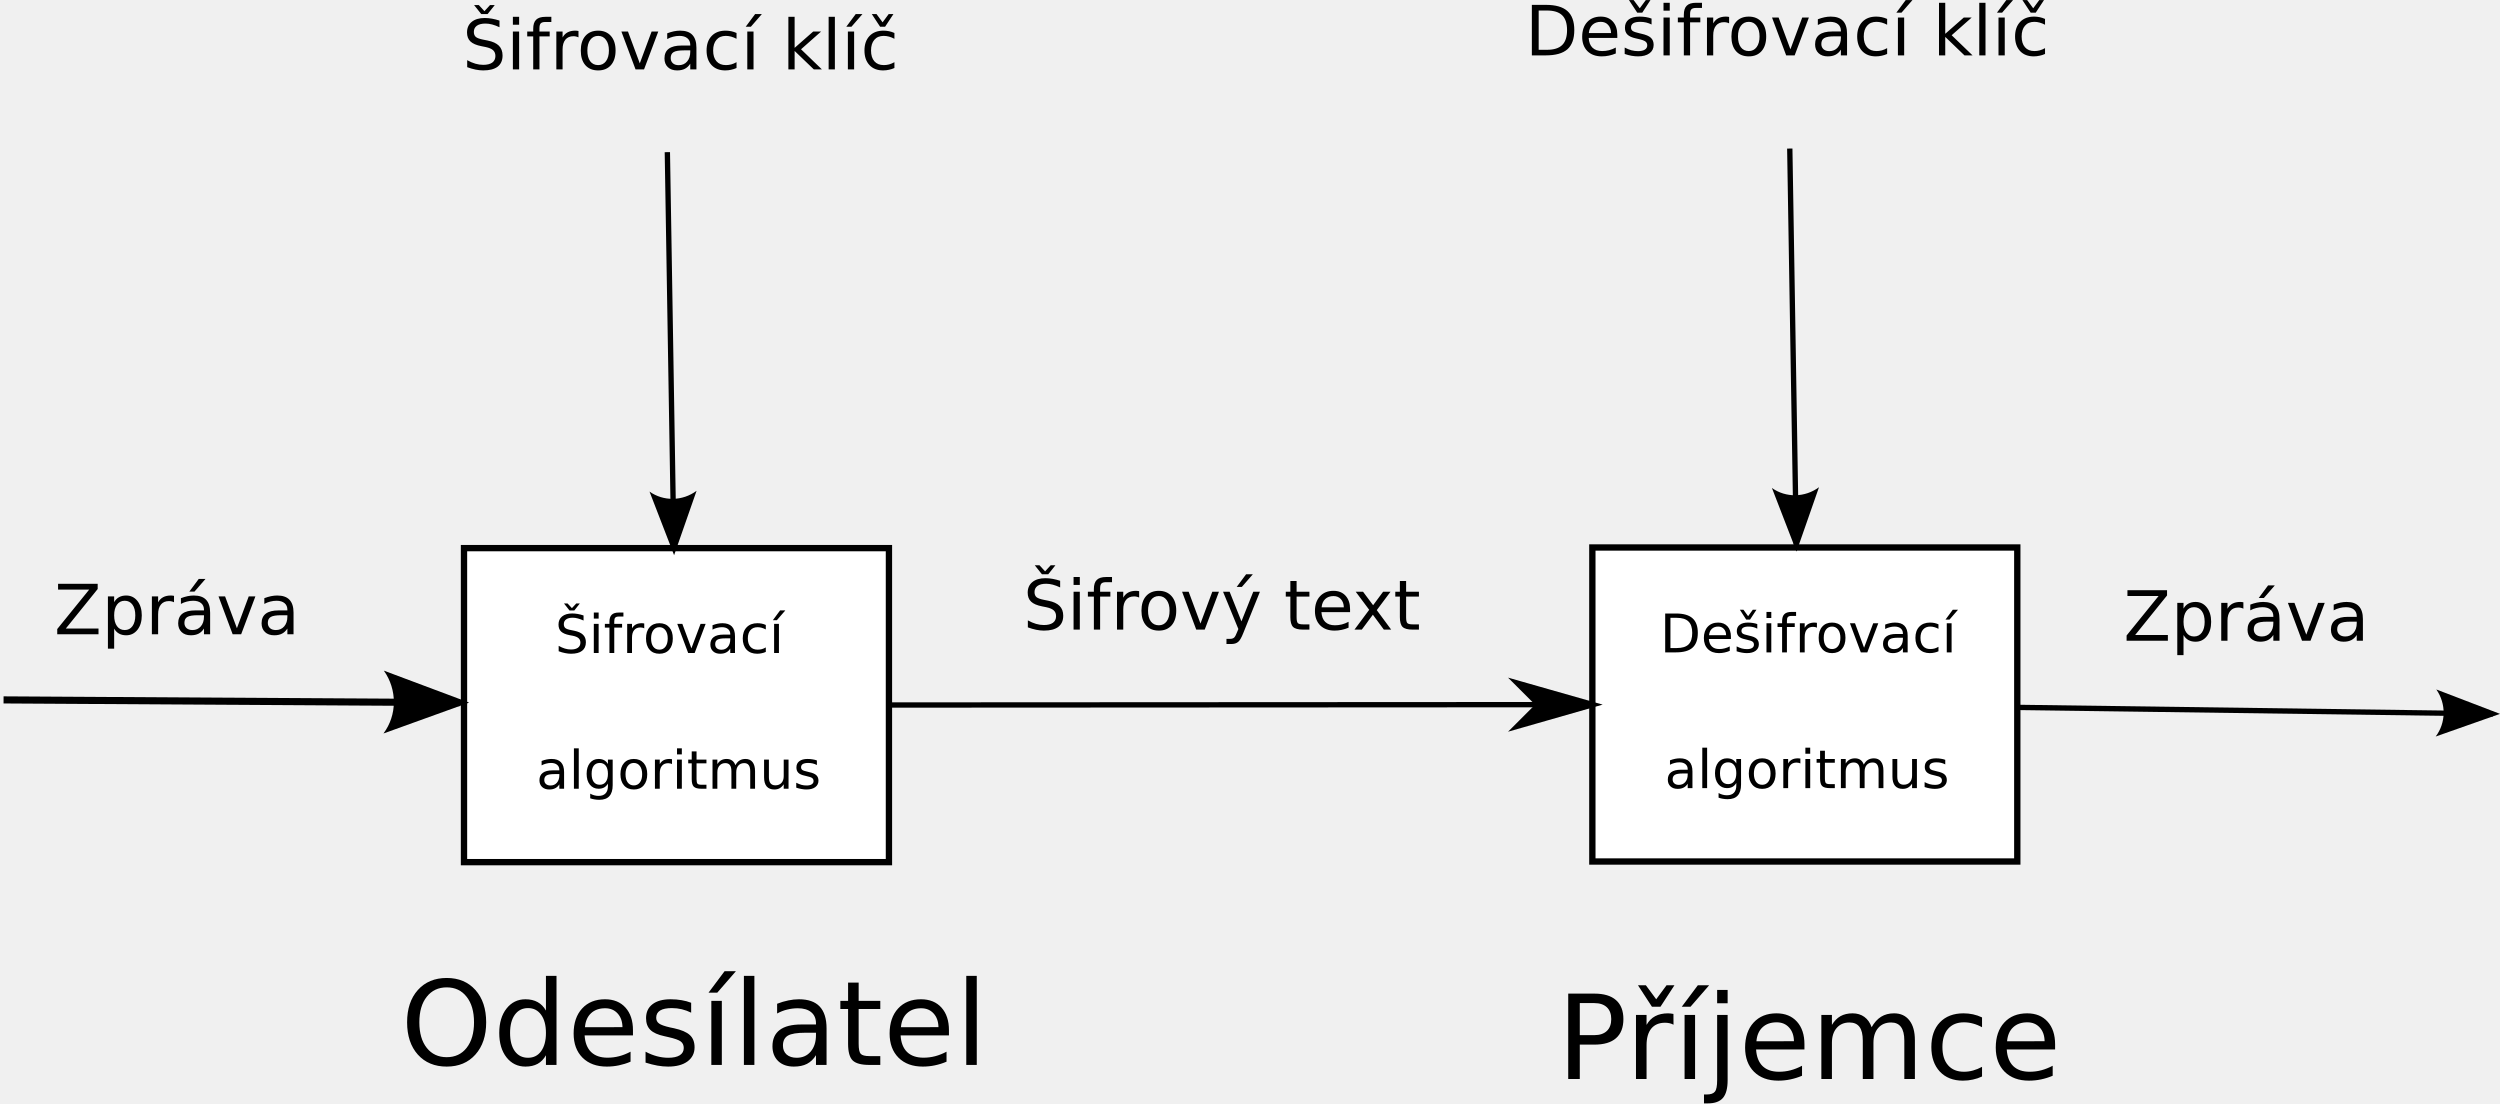
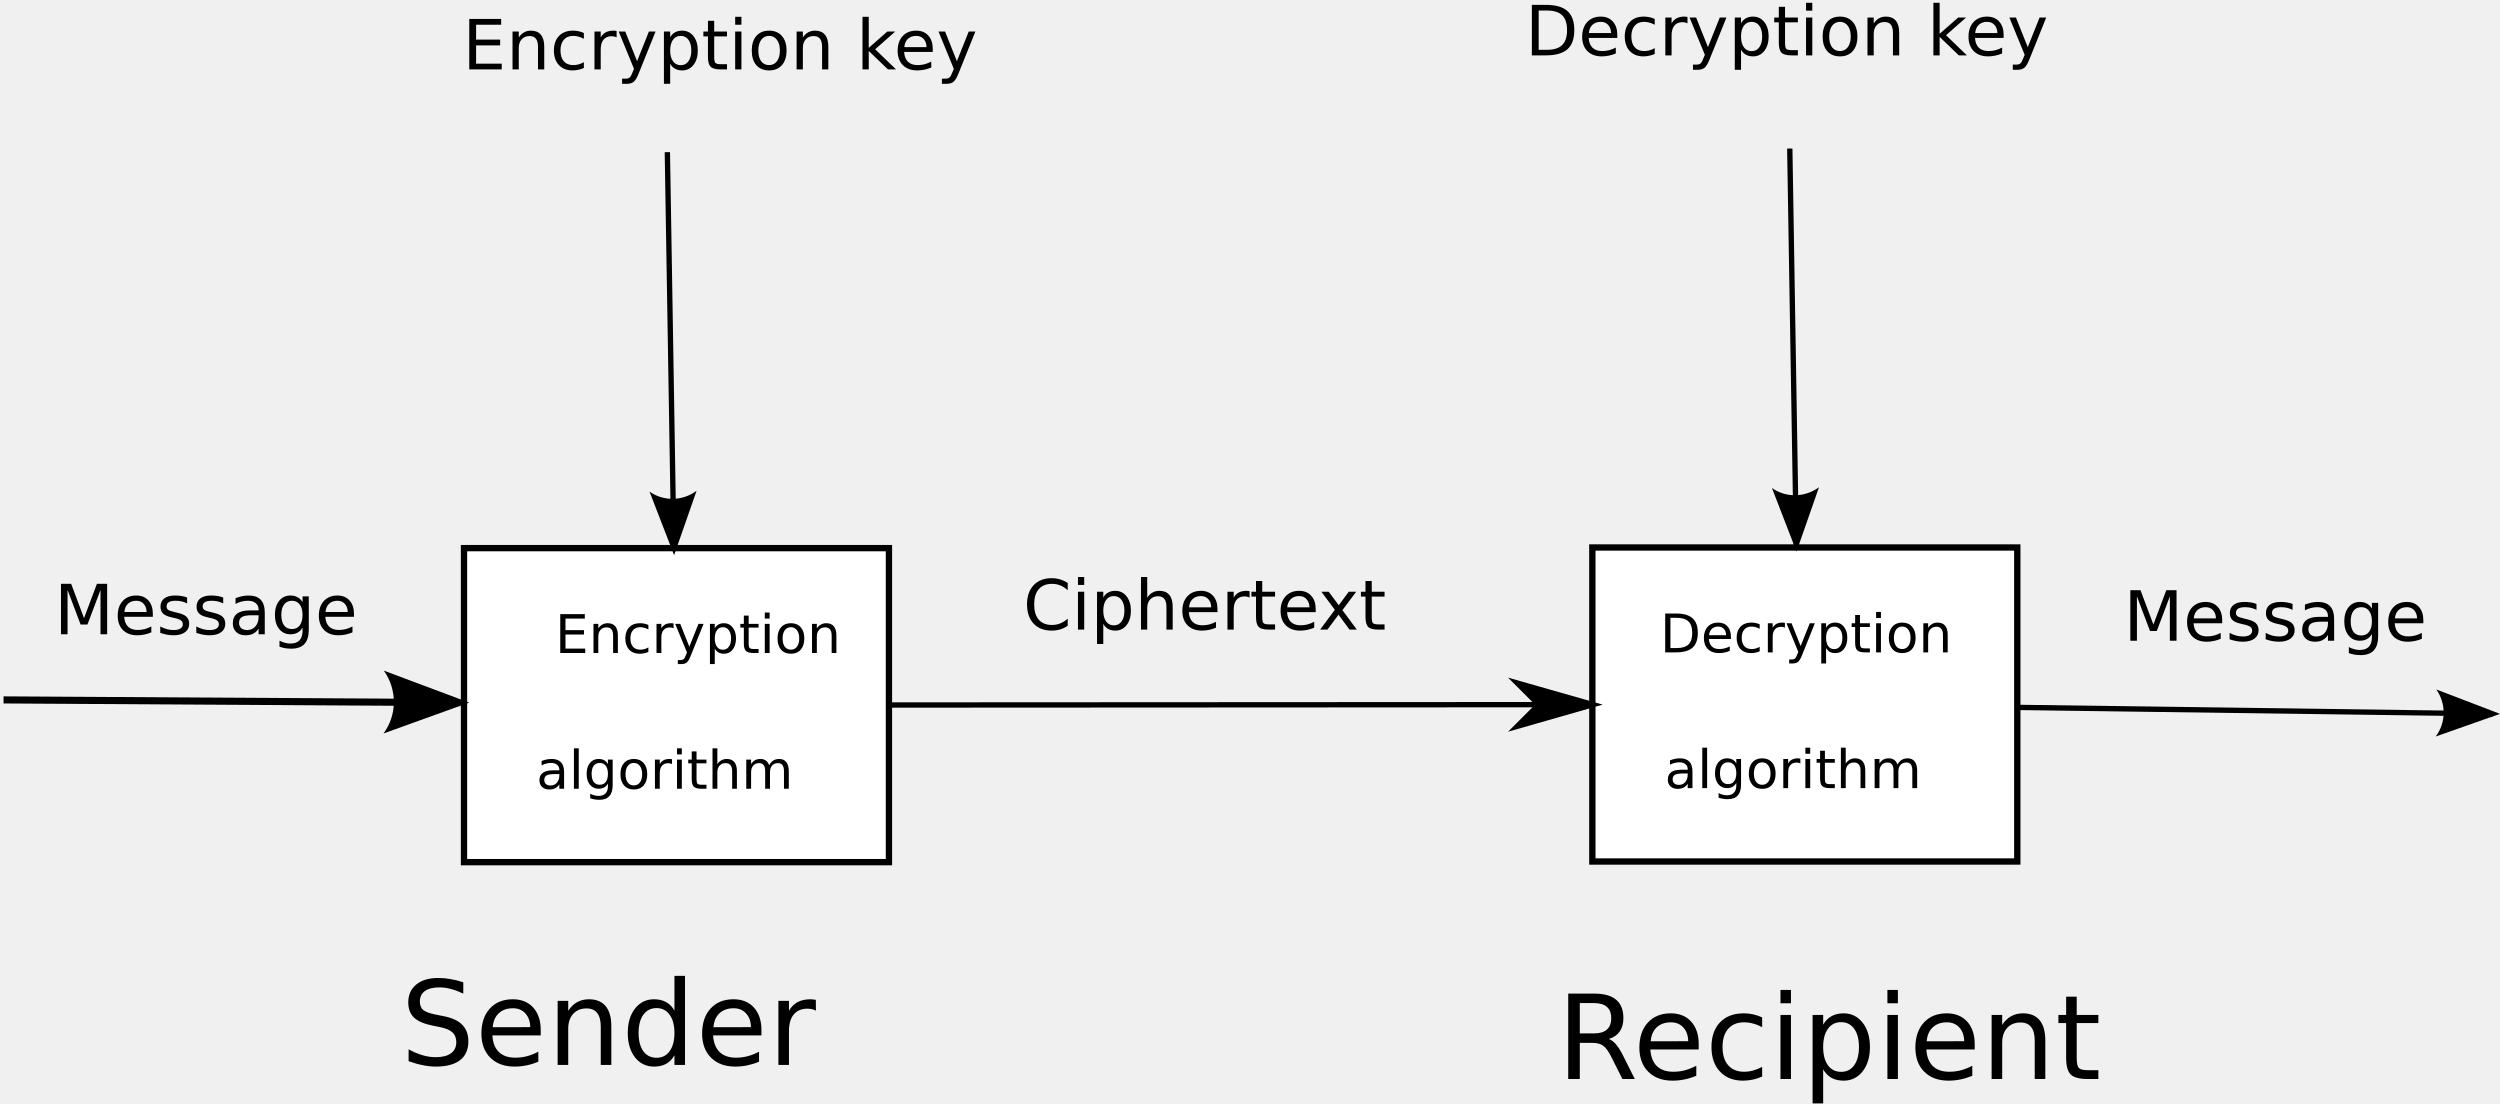
<svg xmlns="http://www.w3.org/2000/svg" width="469.394" height="207.162" id="svg2" version="1.1">
  <defs id="defs4">
    <marker orient="auto" refY="0" refX="0" id="Arrow2Lstart" style="overflow:visible">
      <path id="path3845" style="font-size:12px;fill-rule:evenodd;stroke-width:0.625;stroke-linejoin:round" d="M 8.719,4.034 -2.207,0.016 8.719,-4.002 c -1.745,2.372 -1.735,5.617 -6e-7,8.035 z" transform="matrix(1.1,0,0,1.1,1.1,0)" />
    </marker>
    <marker orient="auto" refY="0" refX="0" id="TriangleOutL" style="overflow:visible">
      <path id="path3970" d="m 5.77,0 -8.65,5 0,-10 8.65,5 z" style="fill-rule:evenodd;stroke:#000000;stroke-width:1pt;marker-start:none" transform="scale(0.8,0.8)" />
    </marker>
    <marker orient="auto" refY="0" refX="0" id="Arrow2Lend" style="overflow:visible">
      <path id="path3848" style="font-size:12px;fill-rule:evenodd;stroke-width:0.625;stroke-linejoin:round" d="M 8.719,4.034 -2.207,0.016 8.719,-4.002 c -1.745,2.372 -1.735,5.617 -6e-7,8.035 z" transform="matrix(-1.1,0,0,-1.1,-1.1,0)" />
    </marker>
    <marker orient="auto" refY="0" refX="0" id="Arrow1Lend" style="overflow:visible">
      <path id="path3830" d="M 0,0 5,-5 -12.5,0 5,5 0,0 z" style="fill-rule:evenodd;stroke:#000000;stroke-width:1pt;marker-start:none" transform="matrix(-0.8,0,0,-0.8,-10,0)" />
    </marker>
    <marker orient="auto" refY="0" refX="0" id="Arrow2Lstart-7" style="overflow:visible">
      <path id="path3845-9" style="font-size:12px;fill-rule:evenodd;stroke-width:0.625;stroke-linejoin:round" d="M 8.719,4.034 -2.207,0.016 8.719,-4.002 c -1.745,2.372 -1.735,5.617 -6e-7,8.035 z" transform="matrix(1.1,0,0,1.1,1.1,0)" />
    </marker>
  </defs>
  <g id="layer1" transform="translate(-17.07765,-51.75088)">
    <rect style="fill:#ffffff;stroke:#000000;stroke-width:1.188" id="rect2816" width="79.786" height="58.96" x="104.197" y="154.665" />
    <text xml:space="preserve" style="font-size:10px;font-style:normal;font-weight:normal;fill:#000000;fill-opacity:1;stroke:none;font-family:Bitstream Vera Sans" x="121.286" y="174.358" id="text2820">
-       <tspan id="tspan2822" x="121.286" y="174.358">Šifrovací</tspan>
+       <tspan id="tspan2822" x="121.286" y="174.358">Encryption</tspan>
    </text>
    <text xml:space="preserve" style="font-size:22px;font-style:normal;font-weight:normal;fill:#000000;fill-opacity:1;stroke:none;font-family:Bitstream Vera Sans" x="108.103" y="144.476" id="text2824">
      <tspan id="tspan2826" x="108.103" y="144.476" />
    </text>
    <text xml:space="preserve" style="font-size:10px;font-style:normal;font-weight:normal;fill:#000000;fill-opacity:1;stroke:none;font-family:Bitstream Vera Sans" x="117.77" y="199.846" id="text2828">
-       <tspan id="tspan2830" x="117.77" y="199.846">algoritmus</tspan>
+       <tspan id="tspan2830" x="117.77" y="199.846">algorithm</tspan>
    </text>
    <rect style="fill:#ffffff;stroke:#000000;stroke-width:1.188" id="rect2816-8" width="79.786" height="58.96" x="316.054" y="154.546" />
    <text xml:space="preserve" style="font-size:10px;font-style:normal;font-weight:normal;fill:#000000;fill-opacity:1;stroke:none;font-family:Bitstream Vera Sans" x="328.748" y="174.239" id="text2820-6">
-       <tspan id="tspan2822-0" x="328.748" y="174.239">Dešifrovací</tspan>
+       <tspan id="tspan2822-0" x="328.748" y="174.239">Decryption</tspan>
    </text>
    <text xml:space="preserve" style="font-size:10px;font-style:normal;font-weight:normal;fill:#000000;fill-opacity:1;stroke:none;font-family:Bitstream Vera Sans" x="329.627" y="199.726" id="text2828-4">
-       <tspan id="tspan2830-6" x="329.627" y="199.726">algoritmus</tspan>
+       <tspan id="tspan2830-6" x="329.627" y="199.726">algorithm</tspan>
    </text>
    <path style="fill:none;stroke:#000000;stroke-width:1px;stroke-linecap:butt;stroke-linejoin:miter;stroke-opacity:1;marker-end:url(#Arrow1Lend)" d="m 183.984,184.123 132.07,-0.074" id="path5196" />
    <path style="fill:none;stroke:#000000;stroke-width:1px;stroke-linecap:butt;stroke-linejoin:miter;stroke-opacity:1;marker-end:url(#Arrow2Lend)" d="m 395.841,184.569 89.303,1.215" id="path5384" />
    <path style="fill:none;stroke:#000000;stroke-width:1.335px;stroke-linecap:butt;stroke-linejoin:miter;stroke-opacity:1;marker-end:url(#Arrow2Lend)" d="m 17.745,183.163 85.64,0.515" id="path5574" />
    <text xml:space="preserve" style="font-size:22px;font-style:normal;font-weight:normal;fill:#000000;fill-opacity:1;stroke:none;font-family:Bitstream Vera Sans" x="27.245" y="170.843" id="text5764">
-       <tspan id="tspan5766" x="27.245" y="170.843" style="font-size:13px">Zpráva</tspan>
+       <tspan id="tspan5766" x="27.245" y="170.843" style="font-size:13px">Message</tspan>
    </text>
    <text xml:space="preserve" style="font-size:22px;font-style:normal;font-weight:normal;fill:#000000;fill-opacity:1;stroke:none;font-family:Bitstream Vera Sans" x="415.784" y="172.053" id="text5764-6">
-       <tspan id="tspan5766-5" x="415.784" y="172.053" style="font-size:13px">Zpráva</tspan>
+       <tspan id="tspan5766-5" x="415.784" y="172.053" style="font-size:13px">Message</tspan>
    </text>
    <text xml:space="preserve" style="font-size:22px;font-style:normal;font-weight:normal;fill:#000000;fill-opacity:1;stroke:none;font-family:Bitstream Vera Sans" x="209.174" y="169.964" id="text5793">
-       <tspan id="tspan5795" x="209.174" y="169.964" style="font-size:13px">Šifrový text</tspan>
+       <tspan id="tspan5795" x="209.174" y="169.964" style="font-size:13px">Ciphertext</tspan>
    </text>
    <path style="fill:none;stroke:#000000;stroke-width:1px;stroke-linecap:butt;stroke-linejoin:miter;stroke-opacity:1;marker-start:url(#Arrow2Lstart)" d="M 143.605,154.665 142.379,80.318" id="path5801" />
    <path style="fill:none;stroke:#000000;stroke-width:1px;stroke-linecap:butt;stroke-linejoin:miter;stroke-opacity:1;marker-start:url(#Arrow2Lstart)" d="M 354.348,153.991 353.123,79.643" id="path5801-1" />
    <text xml:space="preserve" style="font-size:22px;font-style:normal;font-weight:normal;fill:#000000;fill-opacity:1;stroke:none;font-family:Bitstream Vera Sans" x="103.906" y="64.785" id="text5793-6">
-       <tspan id="tspan5795-4" x="103.906" y="64.785" style="font-size:13px">Šifrovací klíč</tspan>
+       <tspan id="tspan5795-4" x="103.906" y="64.785" style="font-size:13px">Encryption key</tspan>
    </text>
    <text xml:space="preserve" style="font-size:22px;font-style:normal;font-weight:normal;fill:#000000;fill-opacity:1;stroke:none;font-family:Bitstream Vera Sans" x="303.413" y="62.148" id="text5793-1">
-       <tspan id="tspan5795-6" x="303.413" y="62.148" style="font-size:13px">Dešifrovací klíč</tspan>
+       <tspan id="tspan5795-6" x="303.413" y="62.148" style="font-size:13px">Decryption key</tspan>
    </text>
    <text xml:space="preserve" style="font-size:22px;font-style:normal;font-weight:normal;fill:#000000;fill-opacity:1;stroke:none;font-family:Bitstream Vera Sans" x="92.283" y="251.7" id="text6451">
-       <tspan id="tspan6453" x="92.283" y="251.7">Odesílatel</tspan>
+       <tspan id="tspan6453" x="92.283" y="251.7">Sender</tspan>
    </text>
    <text xml:space="preserve" style="font-size:22px;font-style:normal;font-weight:normal;fill:#000000;fill-opacity:1;stroke:none;font-family:Bitstream Vera Sans" x="309.367" y="254.337" id="text6455">
-       <tspan id="tspan6457" x="309.367" y="254.337">Příjemce</tspan>
+       <tspan id="tspan6457" x="309.367" y="254.337">Recipient</tspan>
    </text>
  </g>
</svg>
